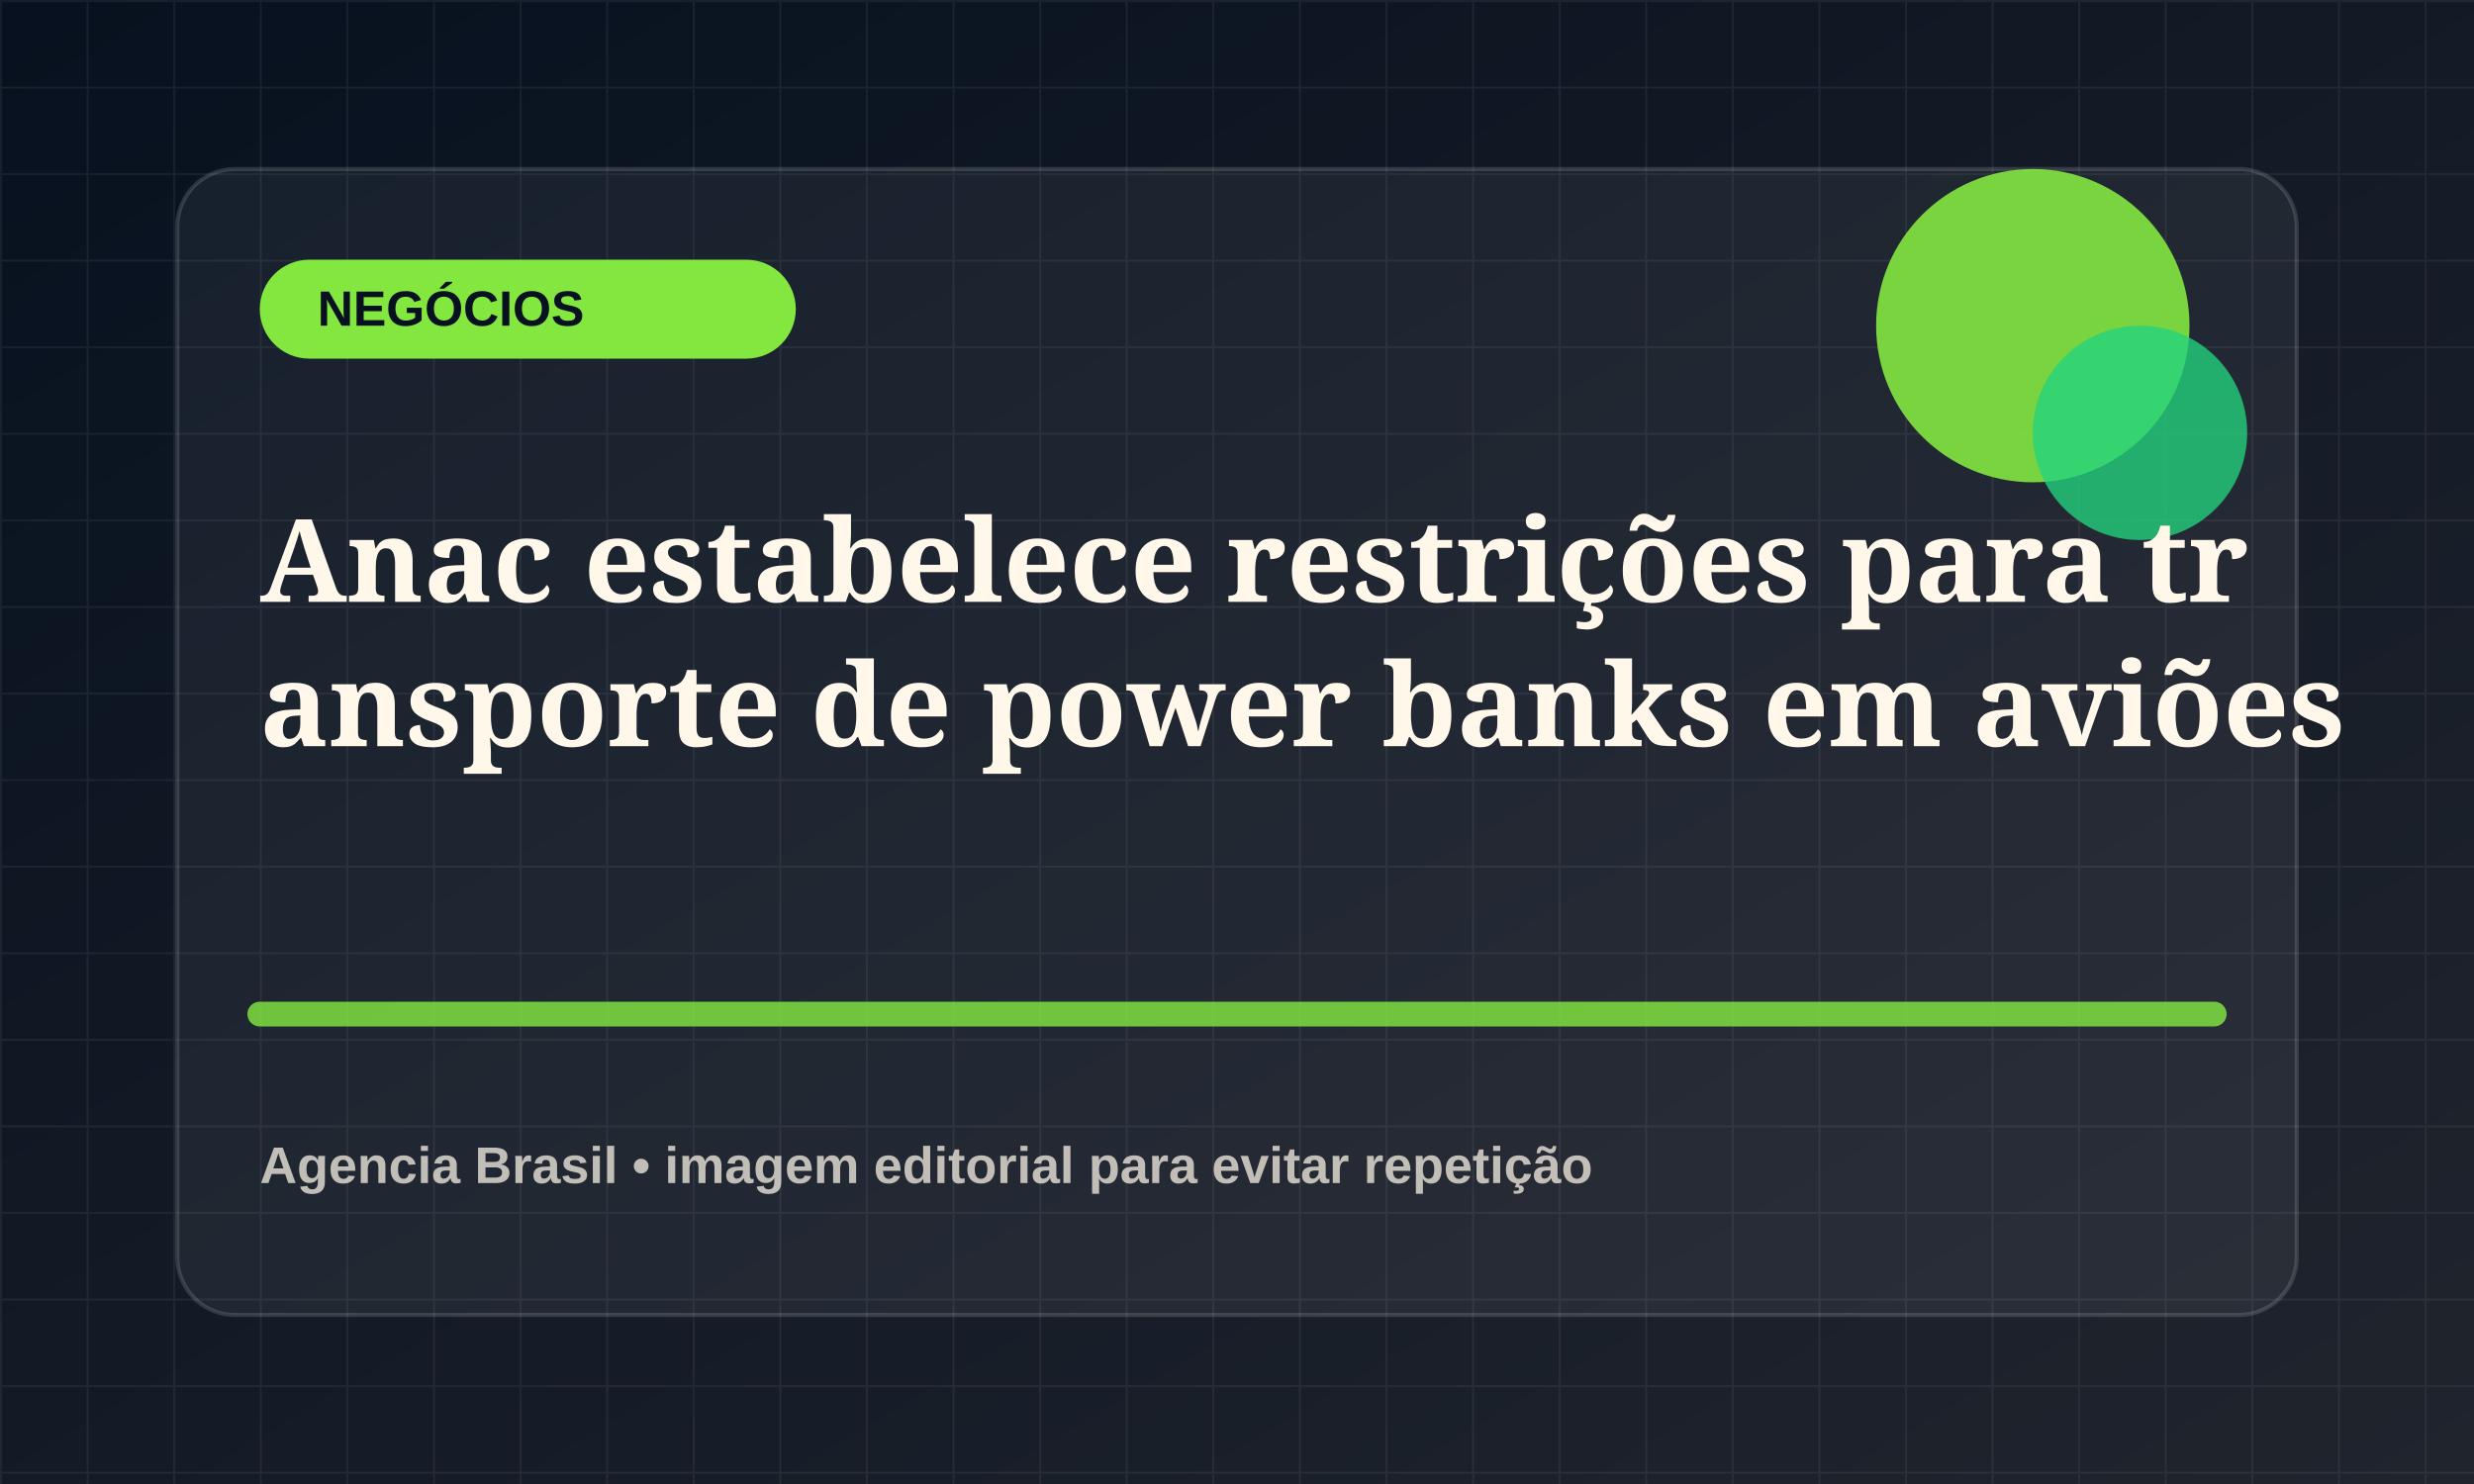
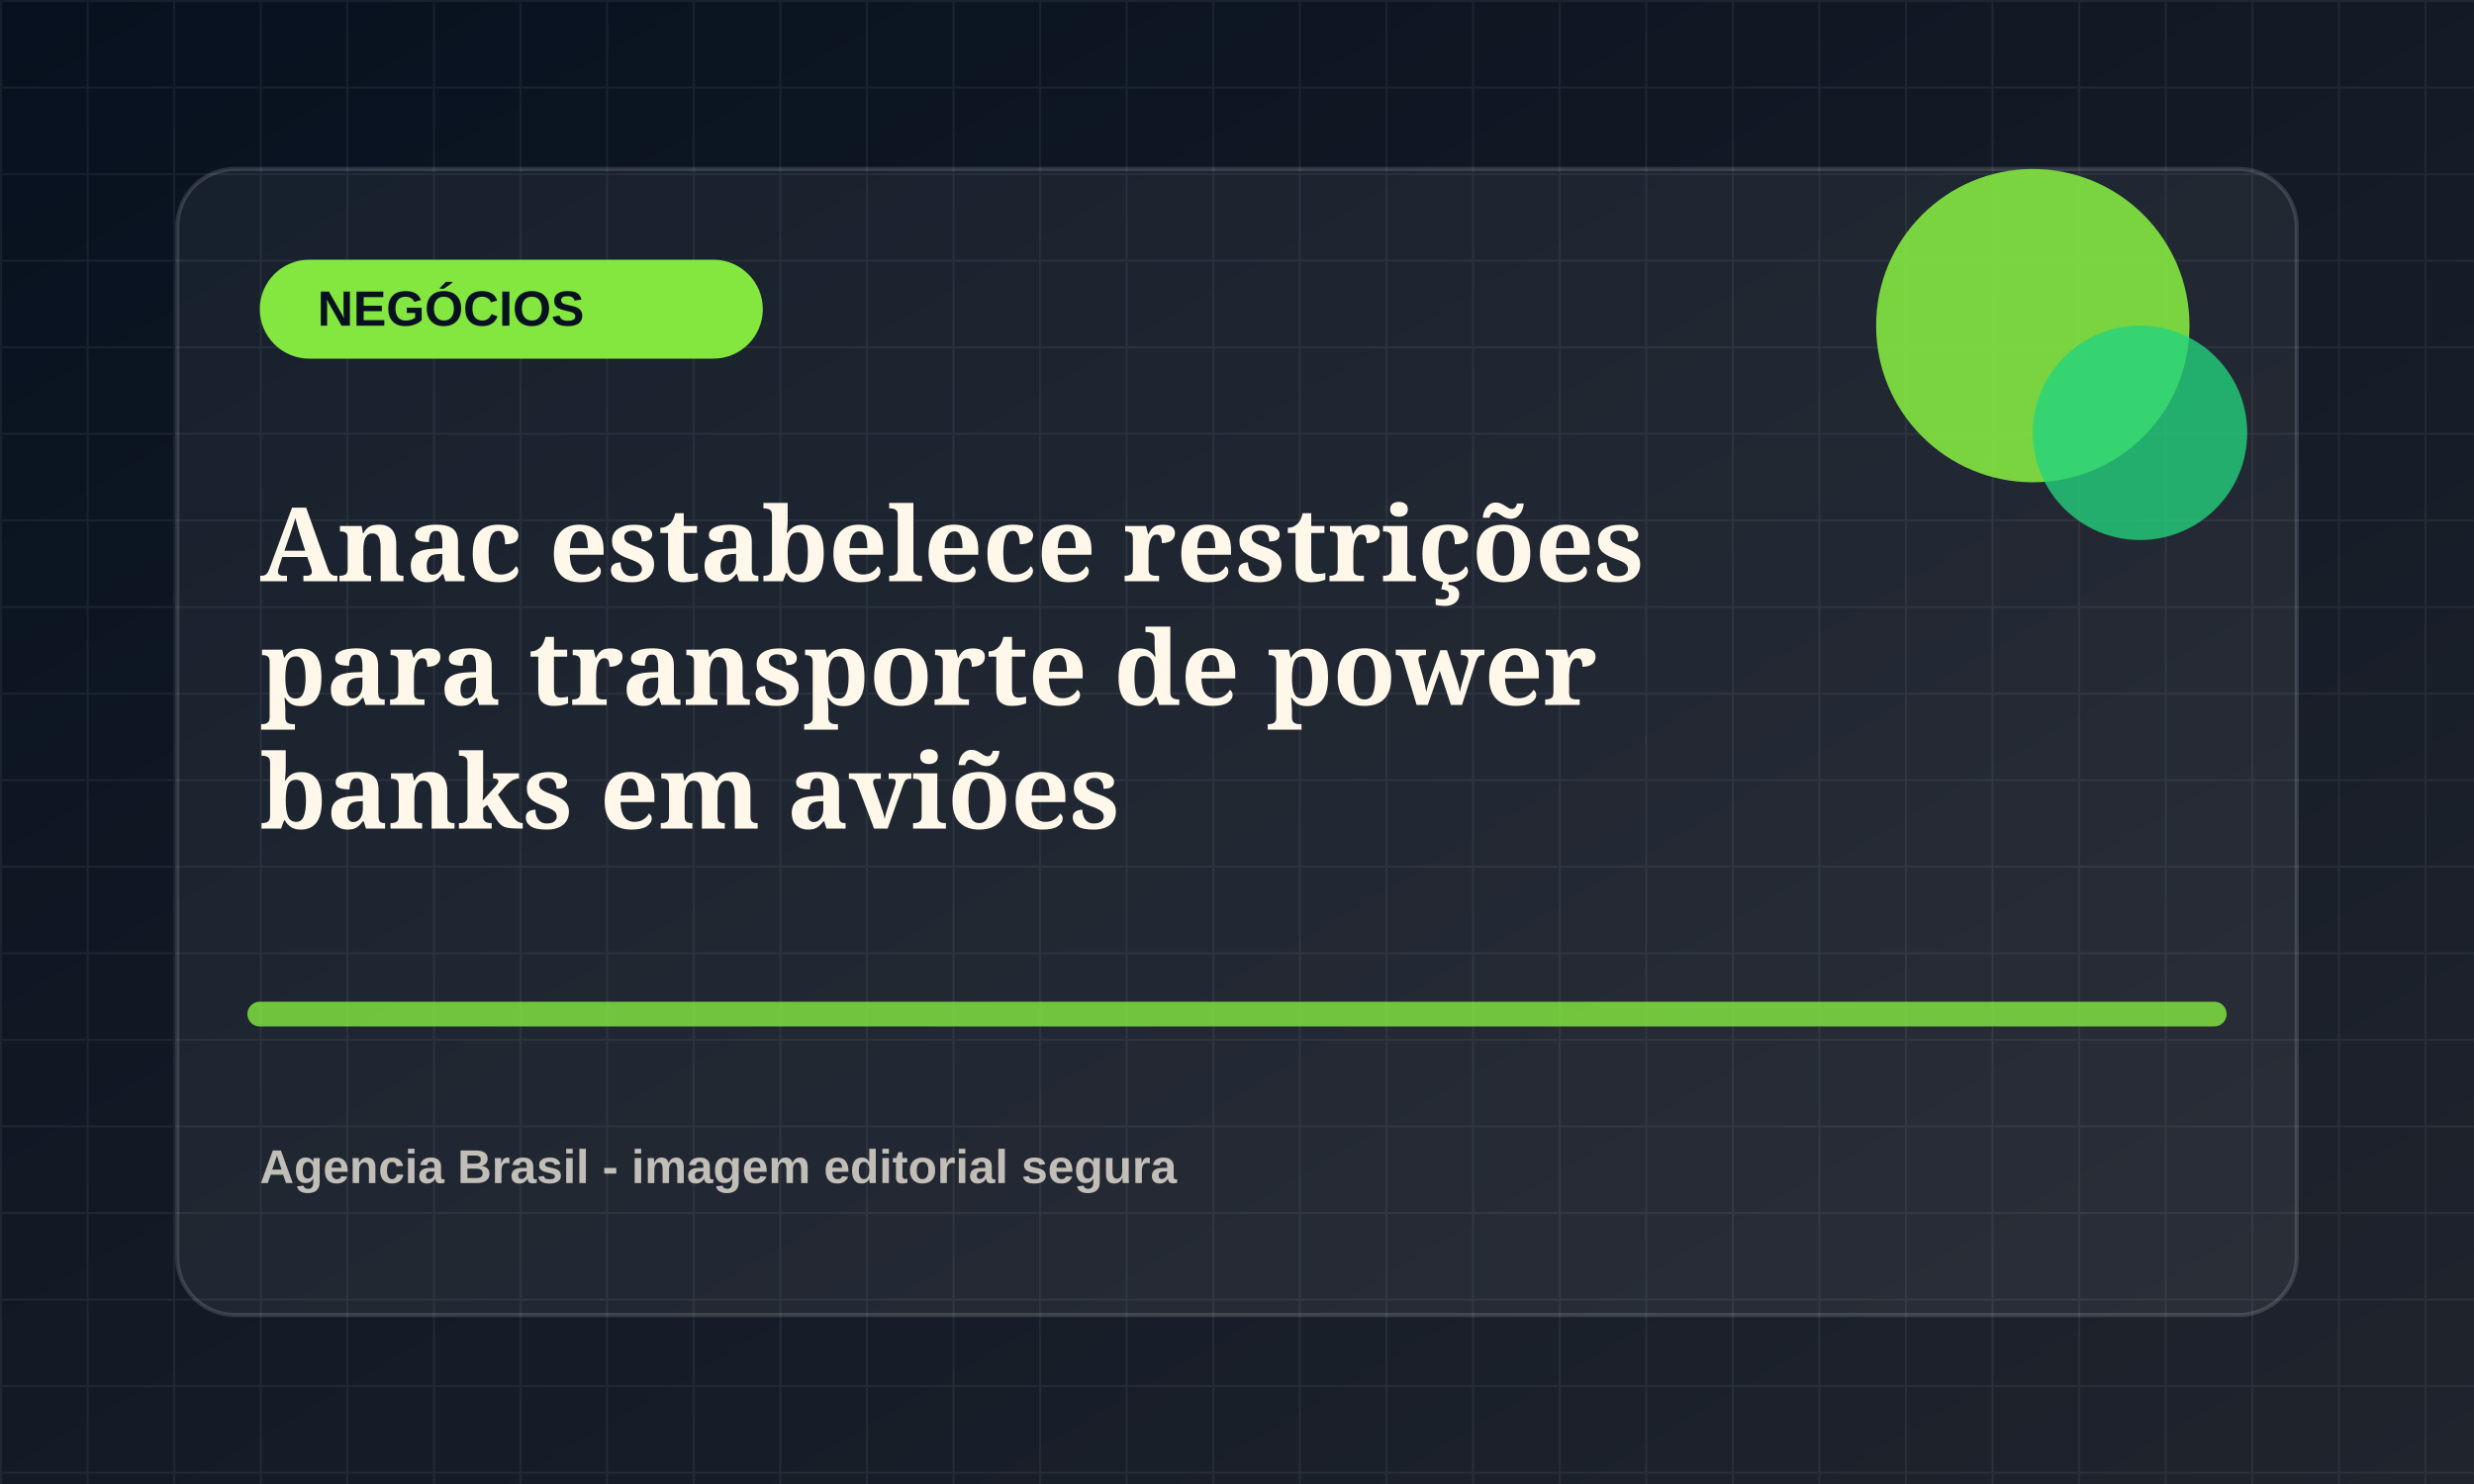
<svg xmlns="http://www.w3.org/2000/svg" viewBox="0 0 1200 720">
  <defs>
    <linearGradient id="bg" x1="0" x2="1" y1="0" y2="1">
      <stop offset="0" stop-color="#07111f" />
      <stop offset="1" stop-color="#20242d" />
    </linearGradient>
    <pattern id="grid" width="42" height="42" patternUnits="userSpaceOnUse">
      <path d="M42 0H0v42" fill="none" stroke="rgba(255,255,255,.055)" stroke-width="2" />
    </pattern>
  </defs>
  <rect width="1200" height="720" fill="url(#bg)" />
  <rect width="1200" height="720" fill="url(#grid)" />
  <rect x="86" y="82" width="1028" height="556" rx="28" fill="rgba(255,255,255,.055)" stroke="rgba(255,255,255,.14)" stroke-width="2" />
-   <rect x="126" y="126" width="260" height="48" rx="24" fill="hsl(96 78% 58%)" />
+   <rect x="126" y="126" width="244" height="48" rx="24" fill="hsl(96 78% 58%)" />
  <text x="154" y="158" fill="#07111f" font-family="Arial, sans-serif" font-size="24" font-weight="800">NEGÓCIOS</text>
  <circle cx="986" cy="158" r="76" fill="hsl(96 78% 58%)" opacity=".9" />
  <circle cx="1038" cy="210" r="52" fill="hsl(151 72% 48%)" opacity=".78" />
  <path d="M126 492h948" stroke="hsl(96 78% 58%)" stroke-width="12" stroke-linecap="round" opacity=".82" />
-   <text x="126" y="292" fill="#fff8ea" font-family="Georgia, serif" font-size="56" font-weight="700">
-     <tspan x="126" dy="0">Anac estabelece restrições para tr</tspan>
-     <tspan x="126" dy="70">ansporte de power banks em aviões</tspan>
-     <tspan x="126" dy="70" />
+   <text x="126" y="282" fill="#fff8ea" font-family="Georgia, serif" font-size="50" font-weight="700">
+     <tspan x="126" dy="0">Anac estabelece restrições</tspan>
+     <tspan x="126" dy="60">para transporte de power</tspan>
+     <tspan x="126" dy="60">banks em aviões</tspan>
  </text>
-   <text x="126" y="574" fill="rgba(255,248,234,.72)" font-family="Arial, sans-serif" font-size="25" font-weight="700">Agencia Brasil • imagem editorial para evitar repetição</text>
+   <text x="126" y="574" fill="rgba(255,248,234,.72)" font-family="Arial, sans-serif" font-size="23" font-weight="700">Agencia Brasil - imagem editorial segura</text>
</svg>
